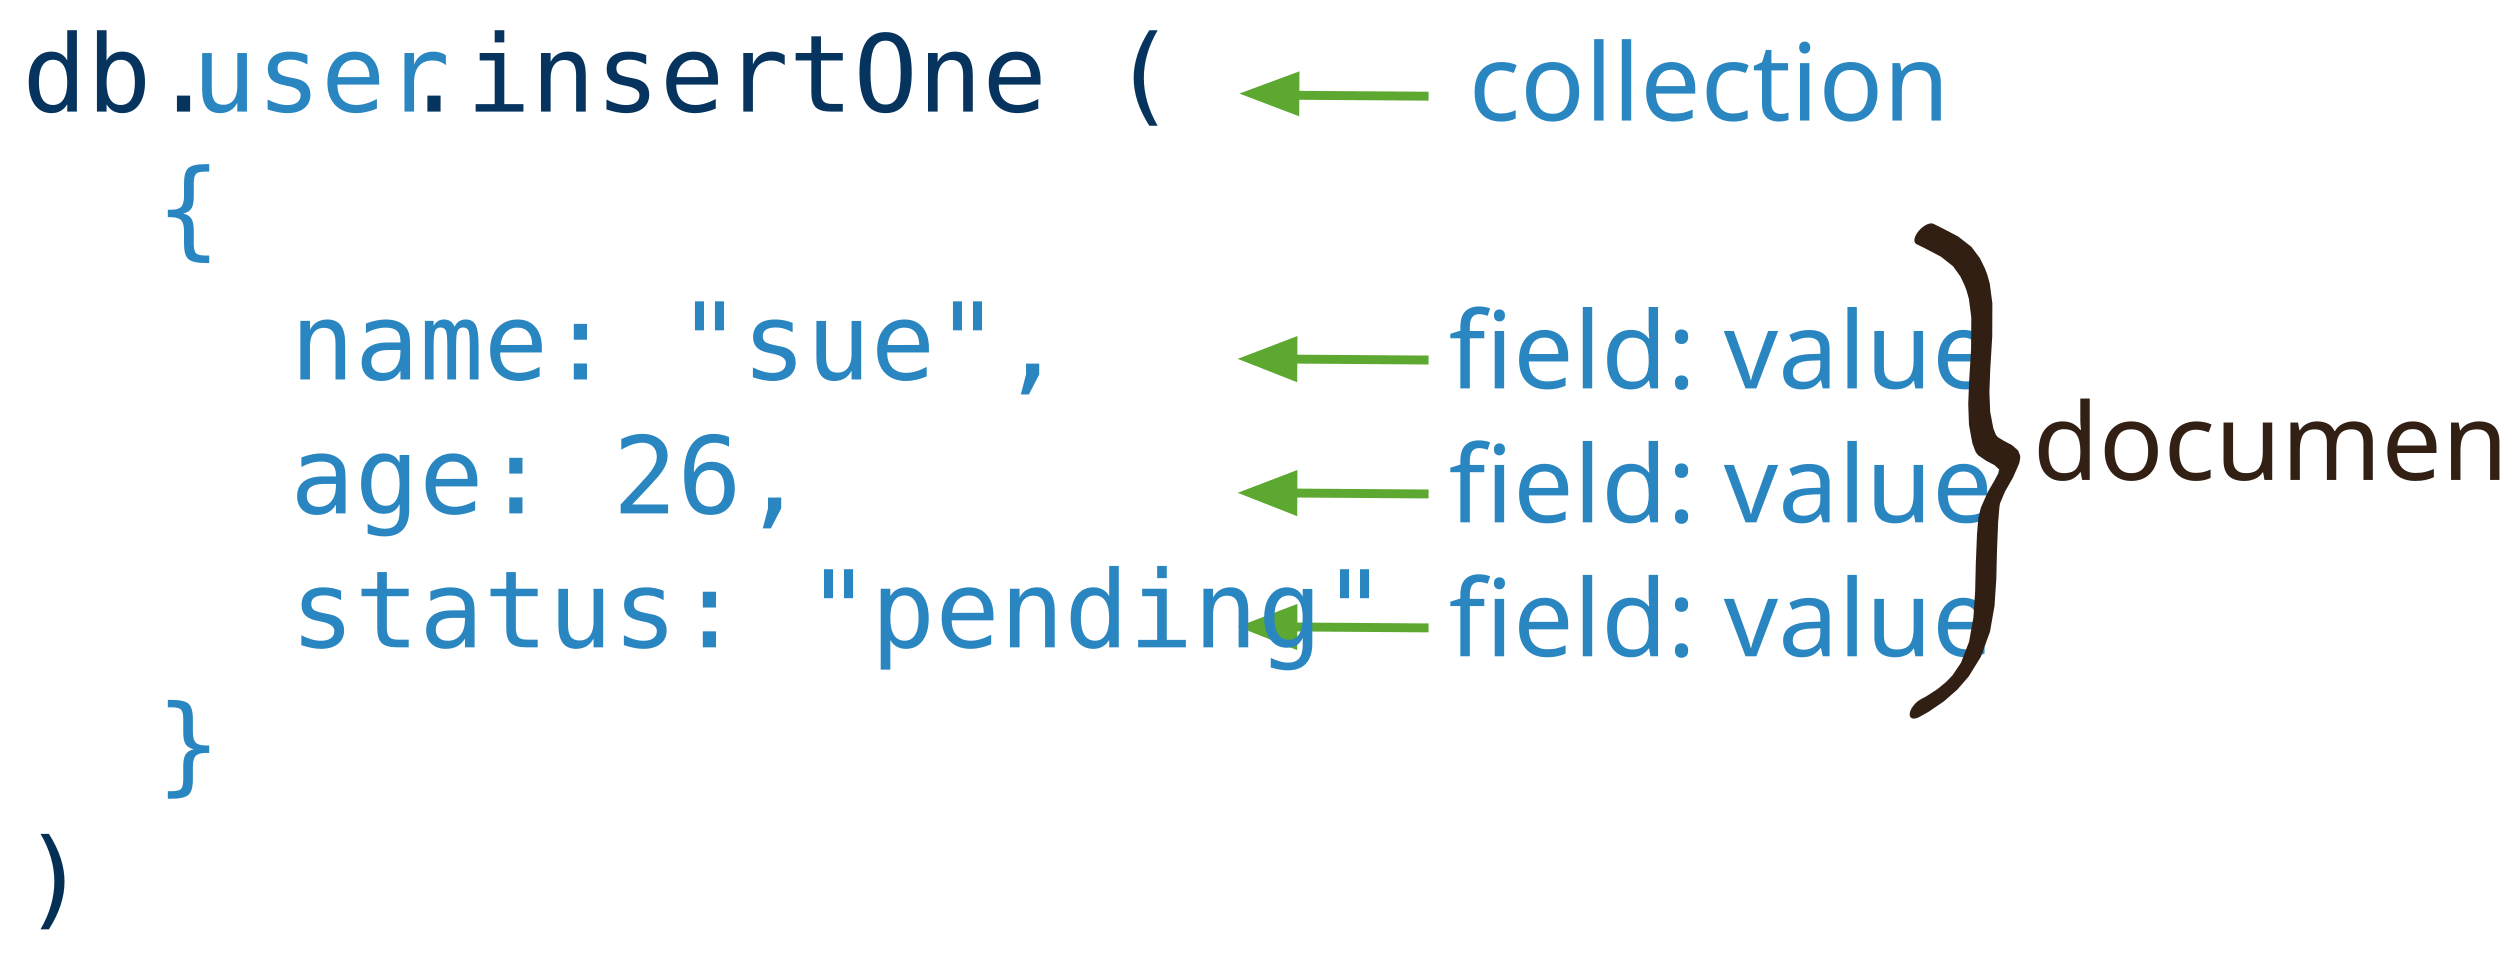
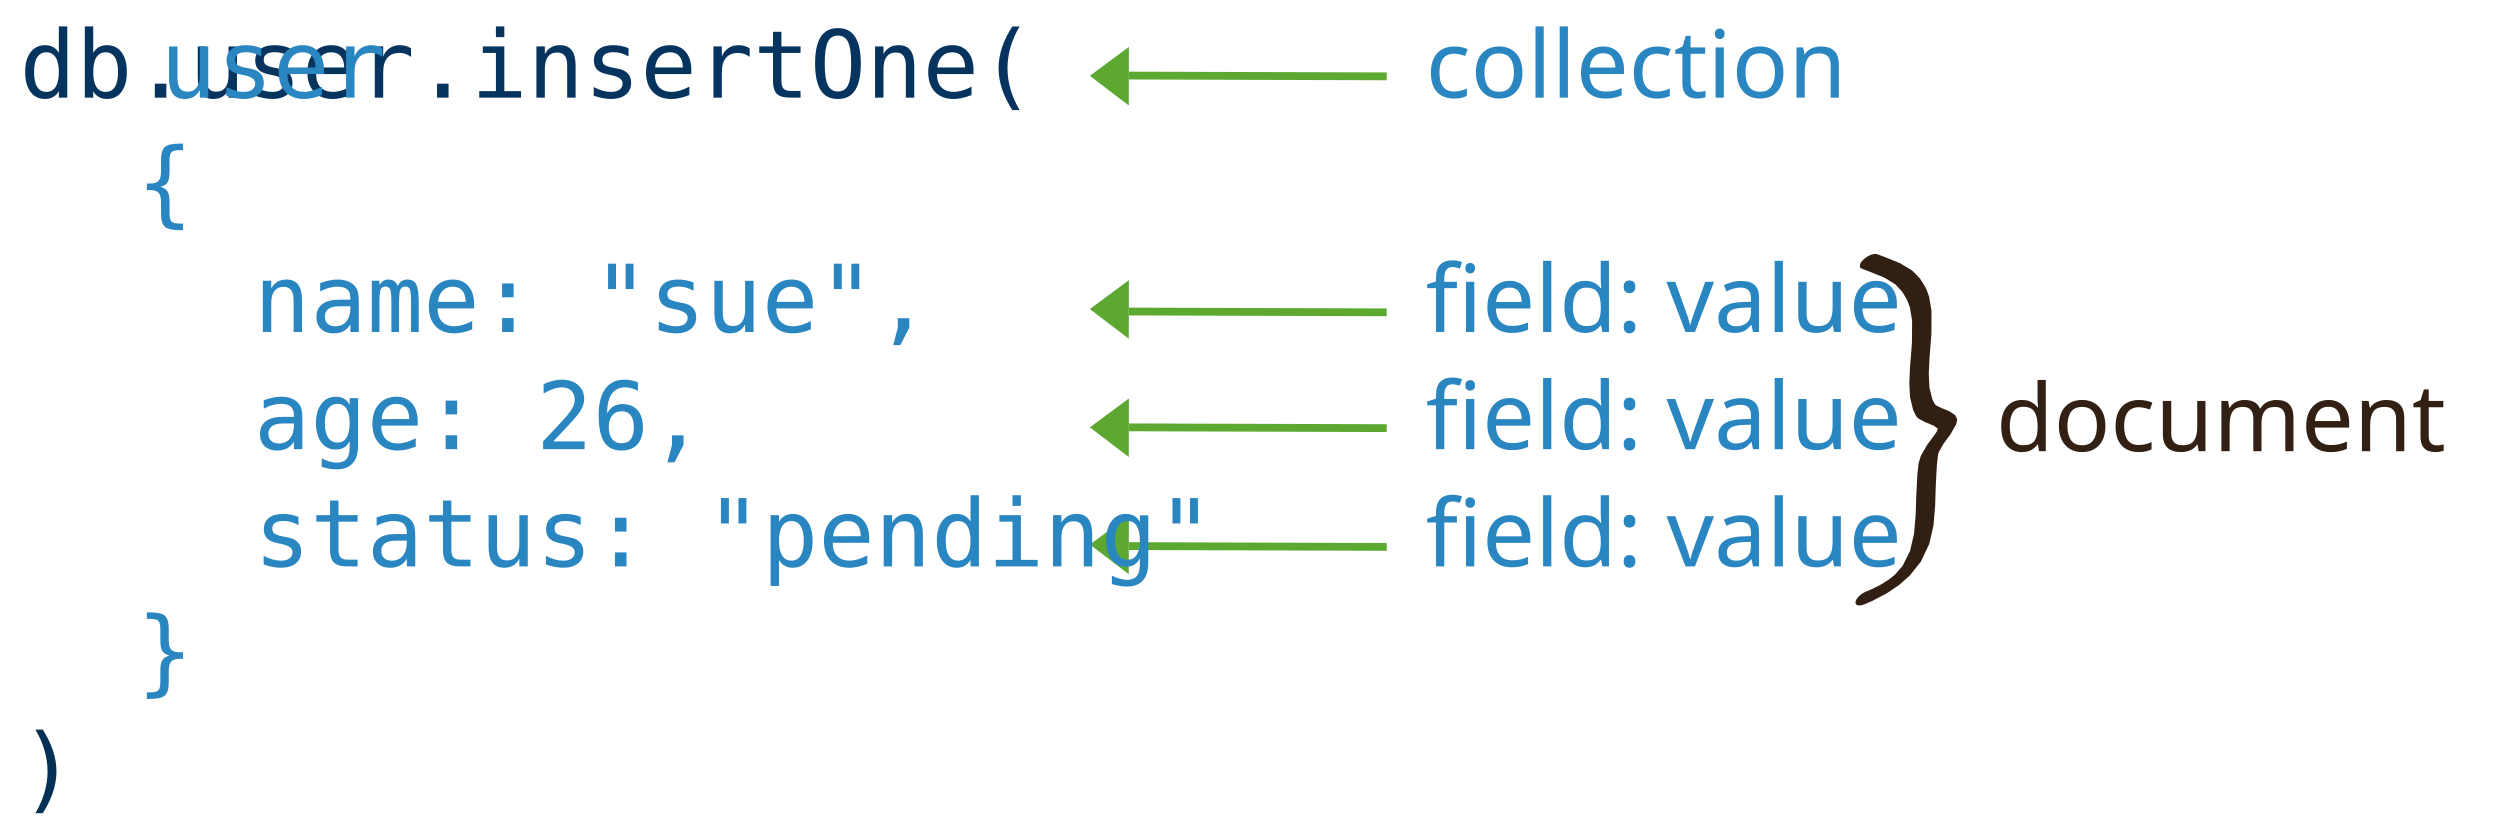
- <svg xmlns="http://www.w3.org/2000/svg" version="1.1" x="0" y="0" width="560" height="215" viewBox="0, 0, 560, 215">
+ <svg xmlns="http://www.w3.org/2000/svg" version="1.1" x="0" y="0" width="640" height="215" viewBox="0, 0, 640, 215">
  <g id="Layer_1">
    <g>
      <g id="Collection">
        <g>
-           <path d="M320,21.545 L290,21.346" fill-opacity="0" stroke="#5CA831" stroke-width="2" />
+           <path d="M355,19.545 L289,19.346" fill-opacity="0" stroke="#5CA831" stroke-width="2" />
          <g>
-             <path d="M290.065,17.413 L280.448,20.969 L290.031,24.613 z" fill="#5CA831" />
-             <path d="M290.065,17.413 L280.448,20.969 L290.031,24.613 z" fill-opacity="0" stroke="#5CA831" stroke-width="2" />
+             <path d="M289,12 L288.965,27 L279,19.408 L289,12 z" fill="#5CA831" />
          </g>
        </g>
-         <text transform="matrix(1, 0, 0, 1, 376.891, 19.5)">
+         <text transform="matrix(1, 0, 0, 1, 412.891, 17.5)">
          <tspan x="-47.891" y="7.5" font-family="GillSans" font-size="24" fill="#2A86C0">collection</tspan>
        </text>
      </g>
      <g id="Pointer">
        <g id="Arrow">
-           <path d="M289.617,136.719 L280,140.397 L289.583,144.167 z" fill="#5CA831" />
-           <path d="M289.617,136.719 L280,140.397 L289.583,144.167 z" fill-opacity="0" stroke="#5CA831" stroke-width="2" />
-           <path d="M320,140.649 L290,140.443" fill-opacity="0" stroke="#5CA831" stroke-width="2" />
+           <path d="M289,132 L288.965,147 L279,139.407 L289,132 z" fill="#5CA831" />
+           <path d="M355,140.006 L289,139.8" fill-opacity="0" stroke="#5CA831" stroke-width="2" />
        </g>
-         <text transform="matrix(1, 0, 0, 1, 375.026, 140)">
-           <tspan x="-50.516" y="7" font-family="GillSans" font-size="24" fill="#2A86C0">field: value</tspan>
+         <text transform="matrix(1, 0, 0, 1, 415.516, 137.5)">
+           <tspan x="-50.516" y="7.5" font-family="GillSans" font-size="24" fill="#2A86C0">field: value</tspan>
        </text>
      </g>
      <g id="Pointer">
        <g id="Arrow">
-           <path d="M289.617,106.719 L280,110.397 L289.583,114.167 z" fill="#5CA831" />
-           <path d="M289.617,106.719 L280,110.397 L289.583,114.167 z" fill-opacity="0" stroke="#5CA831" stroke-width="2" />
-           <path d="M320,110.649 L290,110.443" fill-opacity="0" stroke="#5CA831" stroke-width="2" />
+           <path d="M289,102 L288.965,117 L279,109.407 L289,102 z" fill="#5CA831" />
+           <path d="M355,109.606 L289,109.4" fill-opacity="0" stroke="#5CA831" stroke-width="2" />
        </g>
-         <text transform="matrix(1, 0, 0, 1, 375.026, 110)">
-           <tspan x="-50.516" y="7" font-family="GillSans" font-size="24" fill="#2A86C0">field: value</tspan>
+         <text transform="matrix(1, 0, 0, 1, 415.516, 107.5)">
+           <tspan x="-50.516" y="7.5" font-family="GillSans" font-size="24" fill="#2A86C0">field: value</tspan>
        </text>
      </g>
      <g id="Pointer">
        <g id="Arrow">
-           <path d="M289.617,76.719 L280,80.397 L289.583,84.167 z" fill="#5CA831" />
-           <path d="M289.617,76.719 L280,80.397 L289.583,84.167 z" fill-opacity="0" stroke="#5CA831" stroke-width="2" />
-           <path d="M320,80.649 L290,80.443" fill-opacity="0" stroke="#5CA831" stroke-width="2" />
+           <path d="M289,71.719 L288.965,86.719 L279,79.126 L289,71.719 z" fill="#5CA831" />
+           <path d="M355,79.956 L289,79.75" fill-opacity="0" stroke="#5CA831" stroke-width="2" />
        </g>
-         <text transform="matrix(1, 0, 0, 1, 375.026, 80)">
-           <tspan x="-50.516" y="7" font-family="GillSans" font-size="24" fill="#2A86C0">field: value</tspan>
+         <text transform="matrix(1, 0, 0, 1, 415.516, 77.5)">
+           <tspan x="-50.516" y="7.5" font-family="GillSans" font-size="24" fill="#2A86C0">field: value</tspan>
        </text>
      </g>
    </g>
    <g>
-       <text transform="matrix(1, 0, 0, 1, 23.5, 20)">
-         <tspan x="-18.5" y="5" font-family="Inconsolata" font-size="24" fill="#06345E">db.</tspan>
+       <text transform="matrix(1, 0, 0, 1, 137, 17.5)">
+         <tspan x="-132" y="7.5" font-family="Inconsolata" font-size="24" fill="#06345E">db.user.insertOne(</tspan>
      </text>
-       <text transform="matrix(1, 0, 0, 1, 72.844, 20)">
-         <tspan x="-29.844" y="5" font-family="Inconsolata" font-size="24" fill="#2A86C0">user</tspan>
+       <text transform="matrix(1, 0, 0, 1, 65.5, 17.5)">
+         <tspan x="-24.5" y="7.5" font-family="Inconsolata" font-size="24" fill="#2A86C0">user</tspan>
      </text>
-       <text transform="matrix(1, 0, 0, 1, 163, 20)">
-         <tspan x="-73" y="5" font-family="Inconsolata" font-size="24" fill="#06345E">.insertOne (</tspan>
+       <text transform="matrix(1, 0, 0, 1, 41.5, 47.5)">
+         <tspan x="-6.5" y="7.5" font-family="Inconsolata" font-size="24" fill="#2A86C0">{ </tspan>
      </text>
-       <text transform="matrix(1, 0, 0, 1, 50, 50)">
-         <tspan x="-15" y="5" font-family="Inconsolata" font-size="24" fill="#2A86C0">{ </tspan>
+       <text transform="matrix(1, 0, 0, 1, 137.5, 77.5)">
+         <tspan x="-72.5" y="7.5" font-family="Inconsolata" font-size="24" fill="#2A86C0">name: "sue", </tspan>
      </text>
-       <text transform="matrix(1, 0, 0, 1, 143.387, 80)">
-         <tspan x="-78.387" y="5" font-family="Inconsolata" font-size="24" fill="#2A86C0">name: "sue", </tspan>
+       <text transform="matrix(1, 0, 0, 1, 113.5, 107.5)">
+         <tspan x="-48.5" y="7.5" font-family="Inconsolata" font-size="24" fill="#2A86C0">age: 26,</tspan>
      </text>
-       <text transform="matrix(1, 0, 0, 1, 126.371, 110)">
-         <tspan x="-61.371" y="5" font-family="Inconsolata" font-size="24" fill="#2A86C0">age: 26,</tspan>
+       <text transform="matrix(1, 0, 0, 1, 167, 140)">
+         <tspan x="-102" y="5" font-family="Inconsolata" font-size="24" fill="#2A86C0">status: "pending"</tspan>
      </text>
-       <text transform="matrix(1, 0, 0, 1, 170.912, 140)">
-         <tspan x="-105.912" y="5" font-family="Inconsolata" font-size="24" fill="#2A86C0">status: "pending"</tspan>
+       <text transform="matrix(1, 0, 0, 1, 41.5, 167.5)">
+         <tspan x="-6.5" y="7.5" font-family="Inconsolata" font-size="24" fill="#2A86C0">}</tspan>
      </text>
-       <text transform="matrix(1, 0, 0, 1, 50, 170)">
-         <tspan x="-15" y="5" font-family="Inconsolata" font-size="24" fill="#2A86C0">}</tspan>
-       </text>
-       <text transform="matrix(1, 0, 0, 1, 9.496, 197.5)">
-         <tspan x="-4.496" y="7.5" font-family="Inconsolata" font-size="24" fill="#053056">)</tspan>
+       <text transform="matrix(1, 0, 0, 1, 11.5, 197.5)">
+         <tspan x="-6.5" y="7.5" font-family="Inconsolata" font-size="24" fill="#053056">)</tspan>
      </text>
    </g>
-     <path d="M429.277,54.677 L431.304,55.685 L434.782,57.506 L437.498,59.661 L439.123,61.929 L440.082,63.951 L440.53,65.152 L440.504,65.072 L441.041,66.992 L441.571,71.143 L441.52,78.197 L441.066,85.663 L440.885,90.572 L441.054,95.182 L441.807,99.284 L442.502,101.139 L442.502,101.139 C442.53,101.214 442.568,101.282 442.613,101.342 L442.613,101.342 L443.099,101.983 L444.891,103.206 L446.771,104.197 L447.883,105.217 L447.835,105.526 L447.821,104.907 L447.64,105.987 L446.717,107.713 L445.242,110.253 L443.687,113.786 L443.169,115.991 L443.169,115.991 C443.152,116.072 443.141,116.15 443.134,116.225 L443.134,116.225 L442.851,119.56 L442.583,126.155 L442.431,132.448 L442.039,138.34 L441.074,143.733 L439.262,148.454 L437.357,151.275 L435.896,152.788 L433.999,154.347 L431.596,155.903 L430.267,156.623 L430.267,156.623 C428.959,157.35 427.84,158.822 427.768,159.912 C427.695,161.002 428.697,161.296 430.005,160.569 L431.993,159.446 L435.446,157.093 L438.444,154.461 L441.004,151.513 L443.686,147.168 L445.758,141.517 L446.775,135.708 L447.173,129.678 L447.324,123.436 L447.582,116.994 L447.866,113.657 L447.831,113.89 L447.985,112.812 L449.125,110.103 L450.912,106.966 L452.331,103.733 L452.513,102.651 L452.513,102.651 C452.551,102.419 452.546,102.21 452.498,102.032 L452.498,102.032 L452.062,100.914 L450.637,99.679 L448.89,98.765 L447.478,97.897 L446.992,97.256 L447.104,97.459 L446.509,95.958 L445.796,92.226 L445.626,87.842 L445.803,83.011 L446.263,75.368 L446.292,67.946 L445.7,63.483 L445.163,61.562 L445.163,61.562 C445.155,61.535 445.146,61.509 445.137,61.483 L445.137,61.483 L444.627,60.139 L443.517,57.864 L441.607,55.3 L438.647,52.987 L435.138,51.15 L433.11,50.141 C433.11,50.141 433.11,50.141 433.11,50.141 C432.338,49.758 430.854,50.462 429.796,51.714 C428.737,52.967 428.505,54.293 429.277,54.677 L429.277,54.677" fill="#311F13" />
-     <text transform="matrix(1, 0, 0, 1, 504.868, 100)">
+     <path d="M476.589,68.765 L478.719,69.583 L482.373,71.06 L485.226,72.808 L486.933,74.648 L487.941,76.289 L488.411,77.263 L488.384,77.198 L488.948,78.756 L489.505,82.124 L489.451,87.847 L488.974,93.904 L488.784,97.887 L488.962,101.627 L489.753,104.955 L490.483,106.46 L490.483,106.46 C490.512,106.521 490.552,106.576 490.599,106.625 L490.599,106.625 L491.11,107.145 L492.993,108.137 L494.968,108.941 L496.136,109.769 L496.085,110.019 L496.071,109.517 L495.881,110.393 L494.911,111.794 L493.361,113.854 L491.728,116.721 L491.184,118.51 L491.184,118.51 C491.166,118.575 491.154,118.639 491.147,118.699 L491.147,118.699 L490.85,121.405 L490.568,126.756 L490.408,131.861 L489.996,136.642 L488.983,141.017 L487.079,144.847 L485.078,147.136 L483.543,148.363 L481.55,149.628 L479.025,150.891 L477.629,151.475 L477.629,151.475 C476.255,152.065 475.08,153.259 475.004,154.143 C474.927,155.028 475.98,155.266 477.354,154.676 L479.443,153.765 L483.07,151.856 L486.22,149.721 L488.909,147.329 L491.727,143.804 L493.903,139.219 L494.972,134.506 L495.39,129.614 L495.549,124.55 L495.82,119.323 L496.118,116.616 L496.081,116.805 L496.243,115.93 L497.441,113.733 L499.318,111.187 L500.809,108.565 L501,107.687 L501,107.687 C501.04,107.498 501.035,107.329 500.984,107.184 L500.984,107.184 L500.526,106.277 L499.029,105.275 L497.194,104.534 L495.71,103.83 L495.2,103.31 L495.318,103.474 L494.692,102.257 L493.943,99.229 L493.765,95.672 L493.951,91.753 L494.434,85.552 L494.464,79.53 L493.843,75.909 L493.278,74.351 L493.278,74.351 C493.27,74.329 493.261,74.308 493.251,74.287 L493.251,74.287 L492.715,73.196 L491.549,71.35 L489.543,69.27 L486.433,67.394 L482.747,65.903 L480.616,65.085 C480.616,65.085 480.616,65.085 480.616,65.085 C479.805,64.774 478.246,65.345 477.134,66.361 C476.022,67.377 475.778,68.453 476.589,68.765 L476.589,68.765" fill="#311F13" />
+     <text transform="matrix(1, 0, 0, 1, 560.49, 108)">
      <tspan x="-49.49" y="7.5" font-family="GillSans" font-size="24" fill="#312013">document</tspan>
    </text>
  </g>
</svg>
